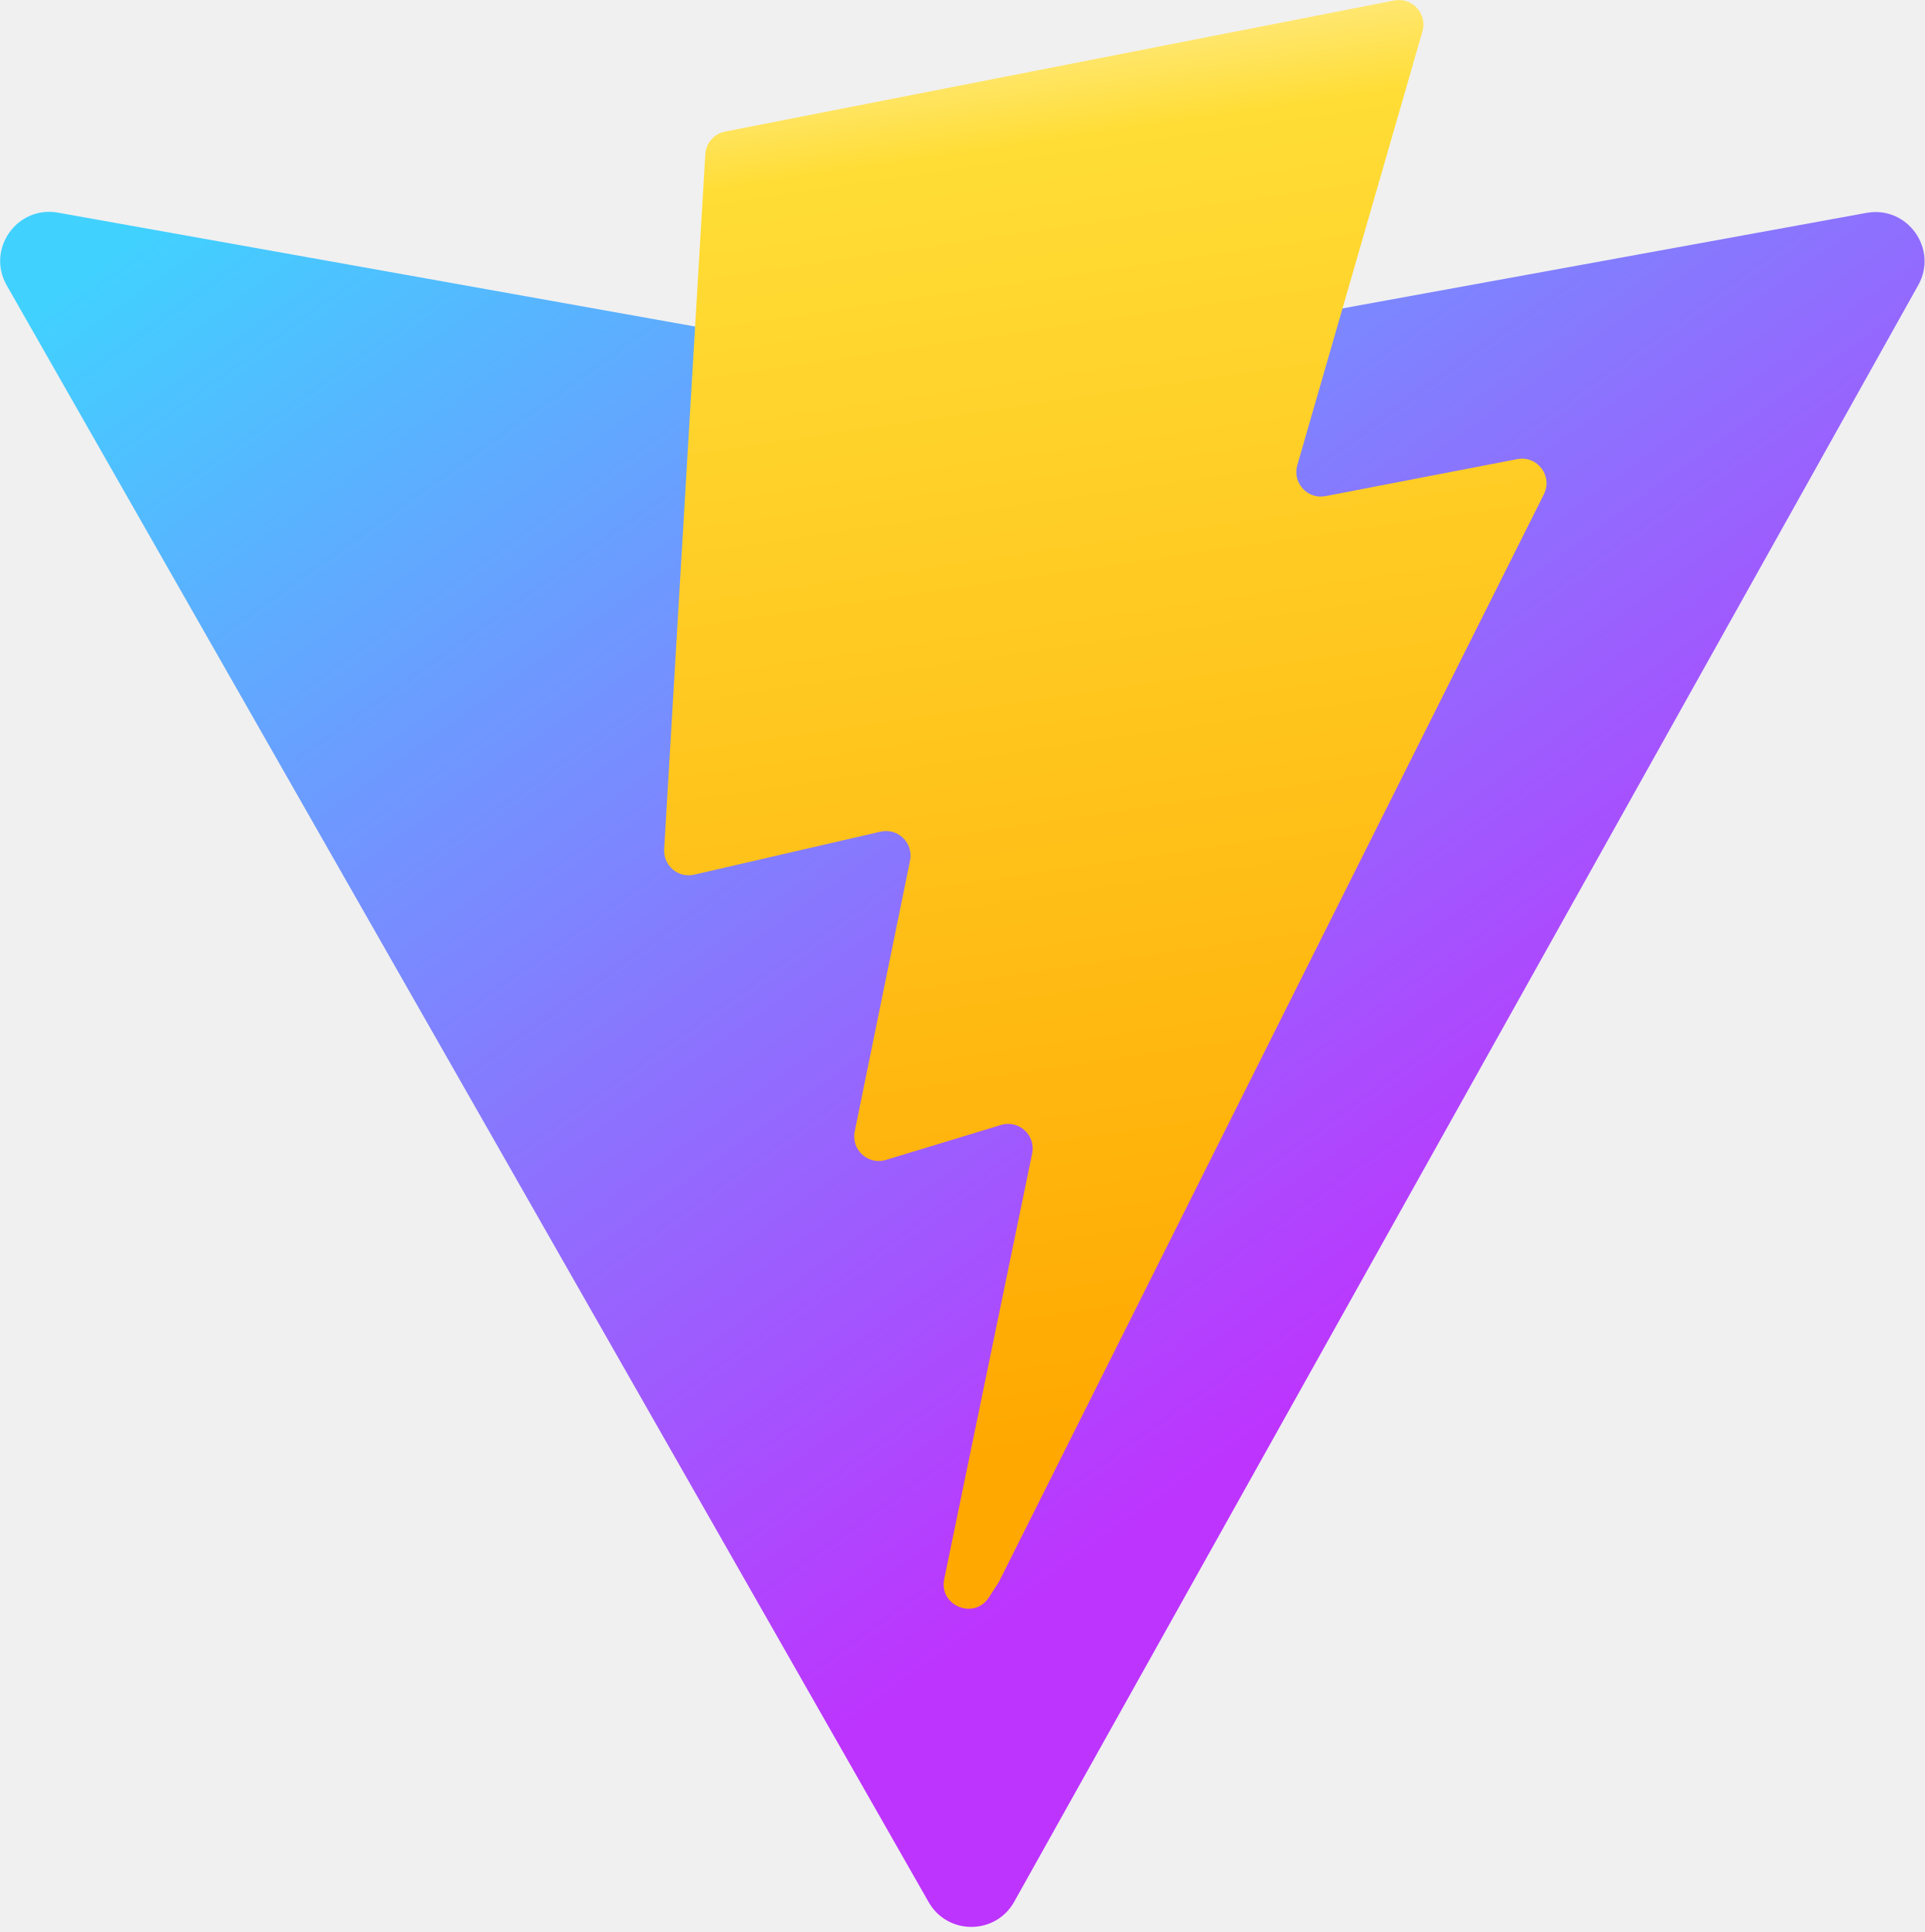
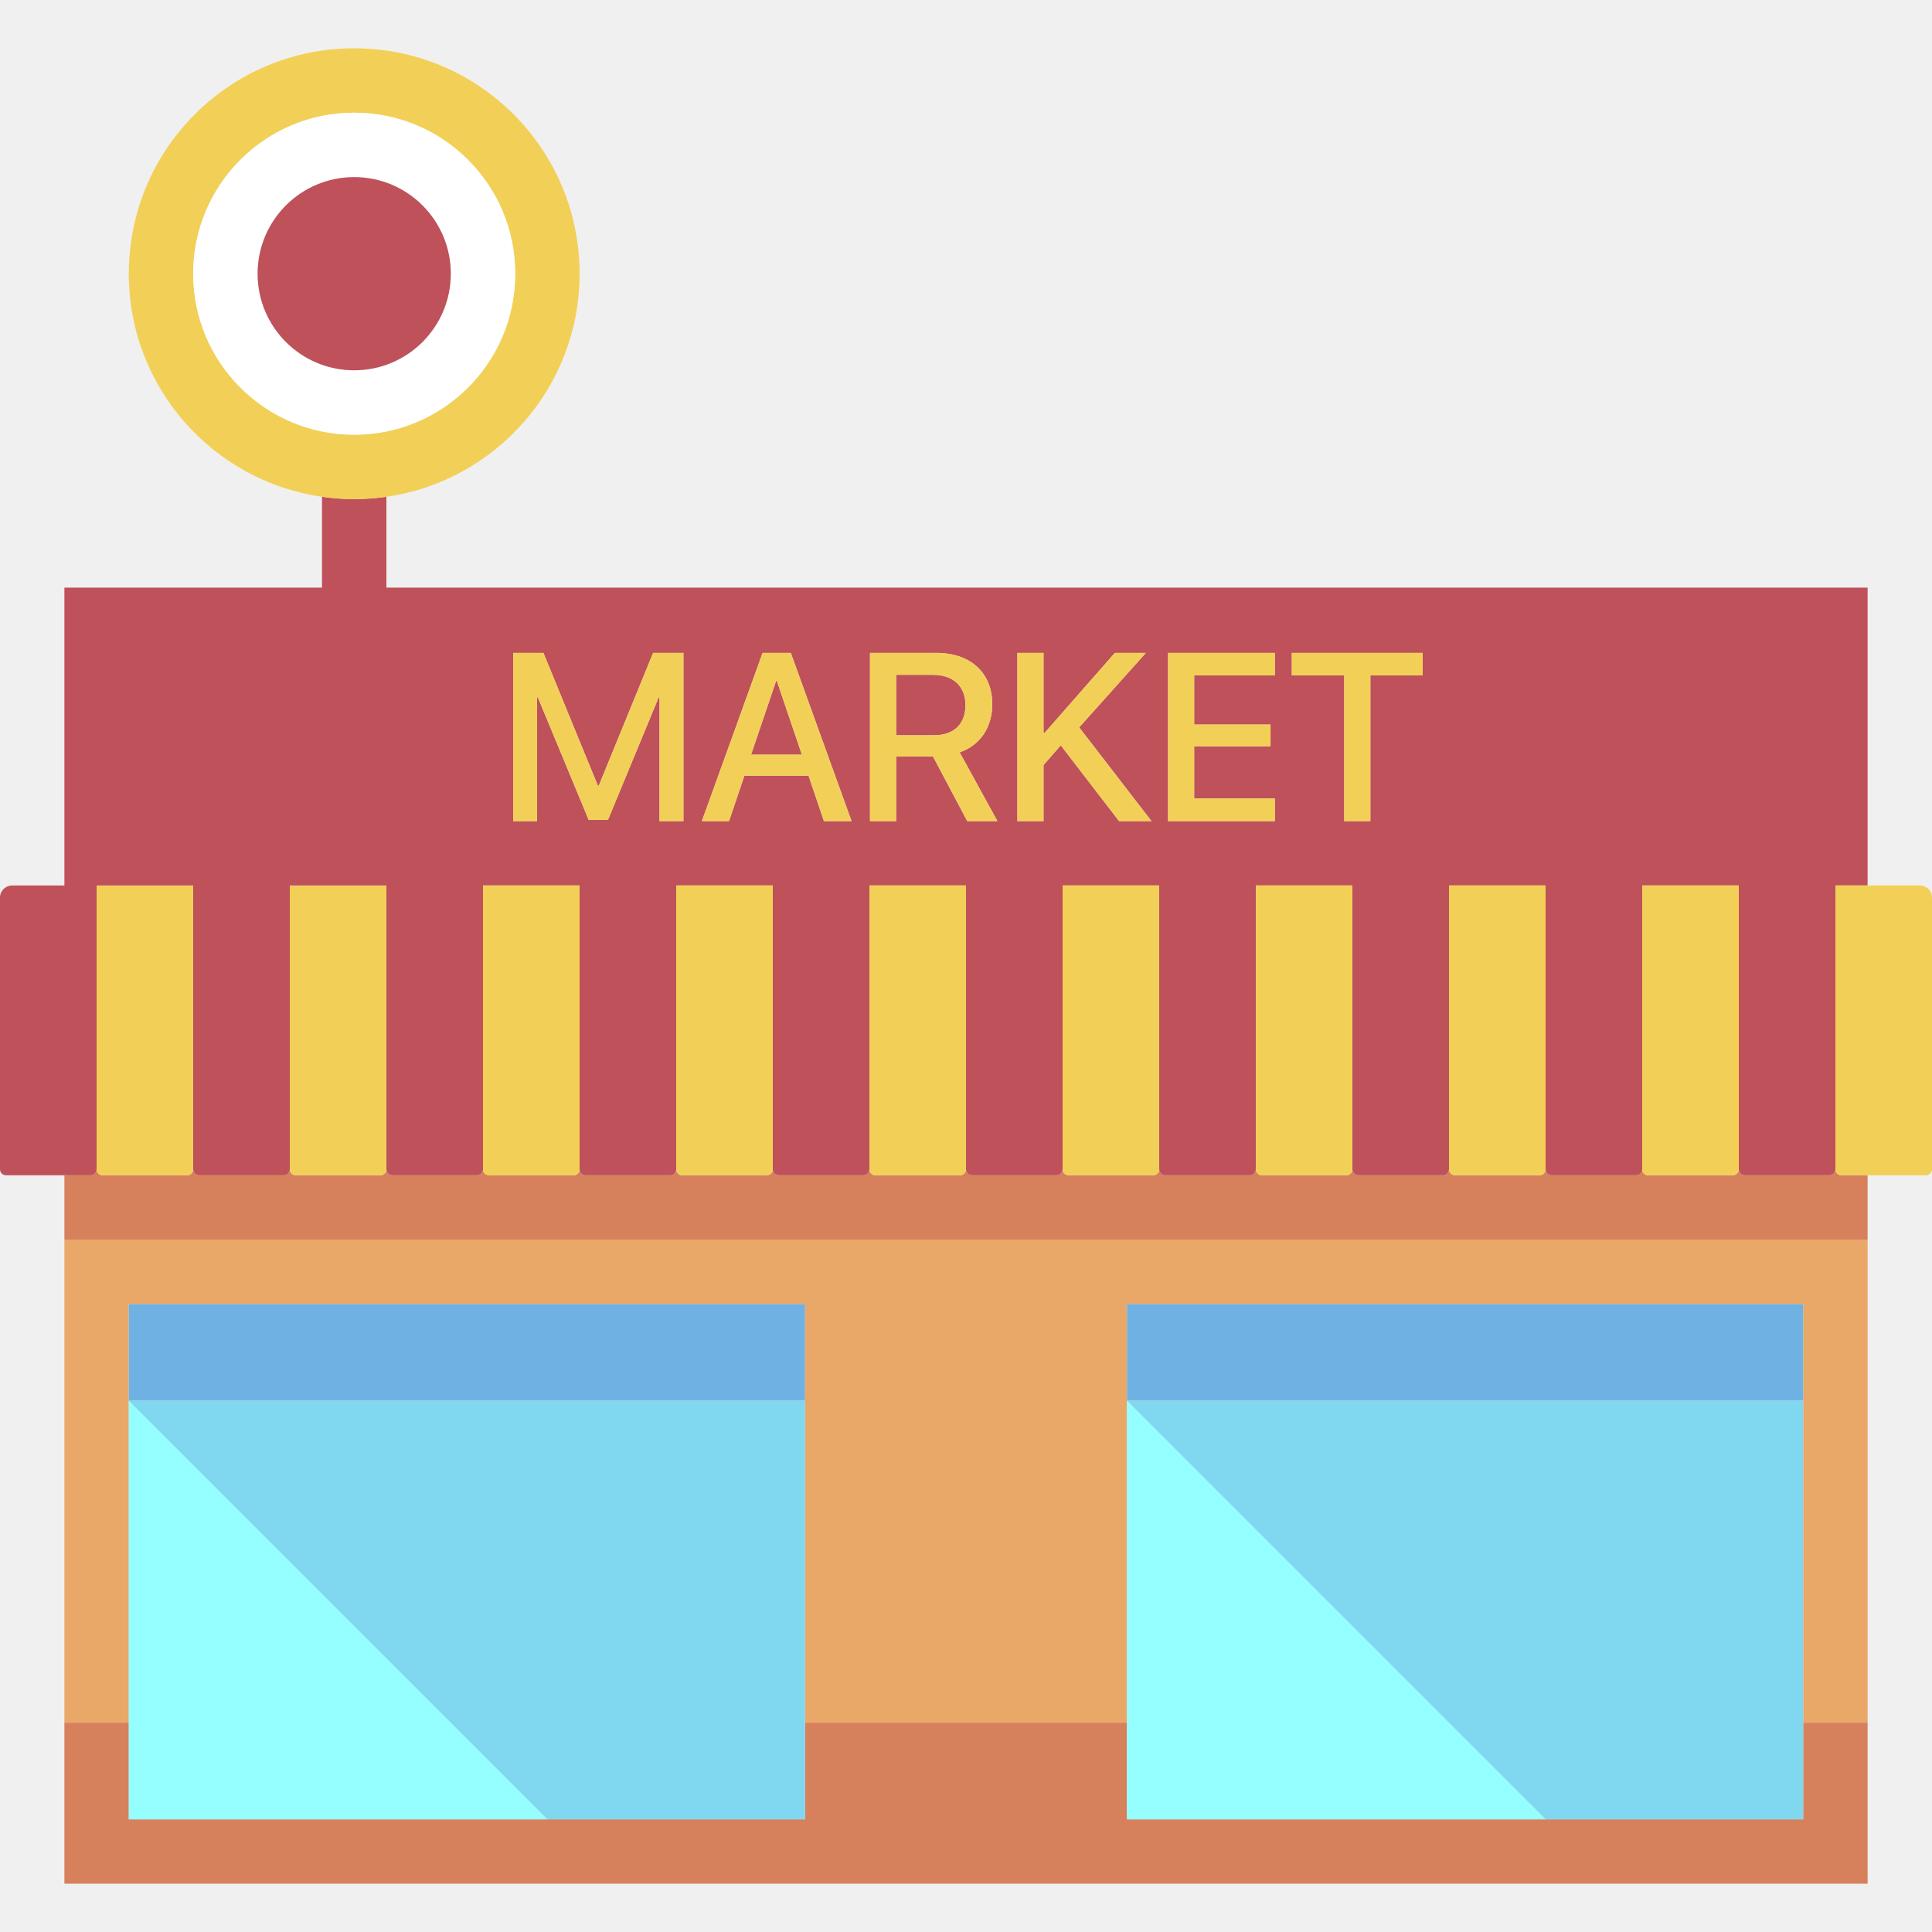
- <svg xmlns="http://www.w3.org/2000/svg" aria-hidden="true" role="img" class="iconify iconify--logos" width="31.88" height="32" preserveAspectRatio="xMidYMid meet" viewBox="0 0 256 257">
-   <defs>
-     <linearGradient id="IconifyId1813088fe1fbc01fb466" x1="-.828%" x2="57.636%" y1="7.652%" y2="78.411%">
-       <stop offset="0%" stop-color="#41D1FF" />
-       <stop offset="100%" stop-color="#BD34FE" />
-     </linearGradient>
-     <linearGradient id="IconifyId1813088fe1fbc01fb467" x1="43.376%" x2="50.316%" y1="2.242%" y2="89.03%">
-       <stop offset="0%" stop-color="#FFEA83" />
-       <stop offset="8.333%" stop-color="#FFDD35" />
-       <stop offset="100%" stop-color="#FFA800" />
-     </linearGradient>
-   </defs>
-   <path fill="url(#IconifyId1813088fe1fbc01fb466)" d="M255.153 37.938L134.897 252.976c-2.483 4.44-8.862 4.466-11.382.048L.875 37.958c-2.746-4.814 1.371-10.646 6.827-9.67l120.385 21.517a6.537 6.537 0 0 0 2.322-.004l117.867-21.483c5.438-.991 9.574 4.796 6.877 9.62Z" />
-   <path fill="url(#IconifyId1813088fe1fbc01fb467)" d="M185.432.063L96.44 17.501a3.268 3.268 0 0 0-2.634 3.014l-5.474 92.456a3.268 3.268 0 0 0 3.997 3.378l24.777-5.718c2.318-.535 4.413 1.507 3.936 3.838l-7.361 36.047c-.495 2.426 1.782 4.5 4.151 3.78l15.304-4.649c2.372-.72 4.652 1.36 4.15 3.788l-11.698 56.621c-.732 3.542 3.979 5.473 5.943 2.437l1.313-2.028l72.516-144.72c1.215-2.423-.88-5.186-3.54-4.672l-25.505 4.922c-2.396.462-4.435-1.77-3.759-4.114l16.646-57.705c.677-2.35-1.37-4.583-3.769-4.113Z" />
+ <svg xmlns="http://www.w3.org/2000/svg" version="1.1" id="Capa_1" viewBox="0 0 480 480" xml:space="preserve">
+   <g>
+     <polygon style="fill:#E9A868;" points="16,428 32,428 32,348 32,324 200,324 200,348 200,428 280,428 280,348 280,324 448,324    448,348 448,428 464,428 464,308 16,308  " />
+     <polygon style="fill:#D6805C;" points="448,452 384,452 280,452 280,428 200,428 200,452 136,452 32,452 32,428 16,428 16,468    464,468 464,428 448,428  " />
+     <path style="fill:#D6805C;" d="M456,290.5c0,0.828-0.672,1.5-1.5,1.5h-21c-0.828,0-1.5-0.672-1.5-1.5c0,0.828-0.672,1.5-1.5,1.5   h-21c-0.828,0-1.5-0.672-1.5-1.5c0,0.828-0.672,1.5-1.5,1.5h-21c-0.828,0-1.5-0.672-1.5-1.5c0,0.828-0.672,1.5-1.5,1.5h-21   c-0.828,0-1.5-0.672-1.5-1.5c0,0.828-0.672,1.5-1.5,1.5h-21c-0.828,0-1.5-0.672-1.5-1.5c0,0.828-0.672,1.5-1.5,1.5h-21   c-0.828,0-1.5-0.672-1.5-1.5c0,0.828-0.672,1.5-1.5,1.5h-21c-0.828,0-1.5-0.672-1.5-1.5c0,0.828-0.672,1.5-1.5,1.5h-21   c-0.828,0-1.5-0.672-1.5-1.5c0,0.828-0.672,1.5-1.5,1.5h-21c-0.828,0-1.5-0.672-1.5-1.5c0,0.828-0.672,1.5-1.5,1.5h-21   c-0.828,0-1.5-0.672-1.5-1.5c0,0.828-0.672,1.5-1.5,1.5h-21c-0.828,0-1.5-0.672-1.5-1.5c0,0.828-0.672,1.5-1.5,1.5h-21   c-0.828,0-1.5-0.672-1.5-1.5c0,0.828-0.672,1.5-1.5,1.5h-21c-0.828,0-1.5-0.672-1.5-1.5c0,0.828-0.672,1.5-1.5,1.5h-21   c-0.828,0-1.5-0.672-1.5-1.5c0,0.828-0.672,1.5-1.5,1.5h-21c-0.828,0-1.5-0.672-1.5-1.5c0,0.828-0.672,1.5-1.5,1.5h-21   c-0.828,0-1.5-0.672-1.5-1.5c0,0.828-0.672,1.5-1.5,1.5h-21c-0.828,0-1.5-0.672-1.5-1.5c0,0.828-0.672,1.5-1.5,1.5h-21   c-0.828,0-1.5-0.672-1.5-1.5c0,0.828-0.672,1.5-1.5,1.5H16v16h448v-16h-6.5C456.672,292,456,291.328,456,290.5z" />
+     <polygon style="fill:#BF515A;" points="192.999,169.159 192.825,169.159 186.599,187.492 199.226,187.492  " />
+     <path style="fill:#BF515A;" d="M239.87,175.155c0-4.663-3.07-7.501-8.08-7.501h-9.152v15.031h9.325   C236.974,182.685,239.87,179.933,239.87,175.155z" />
+     <path style="fill:#F2D057;" d="M48,220H24v70.5c0,0.828,0.672,1.5,1.5,1.5h21c0.828,0,1.5-0.672,1.5-1.5V220z" />
+     <path style="fill:#F2D057;" d="M96,220H72v70.5c0,0.828,0.672,1.5,1.5,1.5h21c0.828,0,1.5-0.672,1.5-1.5V220z" />
+     <path style="fill:#BF515A;" d="M24,290.5V220h24v70.5c0,0.828,0.672,1.5,1.5,1.5h21c0.828,0,1.5-0.672,1.5-1.5V220h24v70.5   c0,0.828,0.672,1.5,1.5,1.5h21c0.828,0,1.5-0.672,1.5-1.5V220h24v70.5c0,0.828,0.672,1.5,1.5,1.5h21c0.828,0,1.5-0.672,1.5-1.5V220   h24v70.5c0,0.828,0.672,1.5,1.5,1.5h21c0.828,0,1.5-0.672,1.5-1.5V220h24v70.5c0,0.828,0.672,1.5,1.5,1.5h21   c0.828,0,1.5-0.672,1.5-1.5V220h24v70.5c0,0.828,0.672,1.5,1.5,1.5h21c0.828,0,1.5-0.672,1.5-1.5V220h24v70.5   c0,0.828,0.672,1.5,1.5,1.5h21c0.828,0,1.5-0.672,1.5-1.5V220h24v70.5c0,0.828,0.672,1.5,1.5,1.5h21c0.828,0,1.5-0.672,1.5-1.5V220   h24v70.5c0,0.828,0.672,1.5,1.5,1.5h21c0.828,0,1.5-0.672,1.5-1.5V220h8v-74H96v-22.578c-2.614,0.374-5.283,0.578-8,0.578   s-5.386-0.204-8-0.578V146H16v74H3c-1.657,0-3,1.343-3,3v67.5c0,0.828,0.672,1.5,1.5,1.5H16h6.5C23.328,292,24,291.328,24,290.5z    M320.943,162.209h32.523v5.589h-13.003V204h-6.487v-36.201h-13.032V162.209z M290.201,162.209h26.529v5.589h-20.042v12.221h18.97   v5.387h-18.97v12.975h20.042V204h-26.529V162.209z M252.77,162.209h6.487v19.896h0.261l17.464-19.896h7.703l-16.566,18.506   L286.076,204h-8.051l-14.48-18.824l-4.287,4.894V204h-6.487V162.209z M216.151,162.209h16.421c8.601,0,13.959,4.981,13.959,12.772   c0,5.647-3.012,10.223-8.109,11.932L247.805,204h-7.501l-8.514-16.073h-9.152V204h-6.487V162.209z M189.466,162.209h7.009   L211.563,204h-6.864l-3.823-11.295h-15.929L181.125,204h-6.748L189.466,162.209z M127.511,162.209h7.501l13.525,32.986h0.231   l13.496-32.986h7.53V204h-5.937v-30.757h-0.203l-12.598,30.438h-4.807l-12.628-30.438h-0.202V204h-5.908V162.209z" />
+     <path style="fill:#F2D057;" d="M144,220h-24v70.5c0,0.828,0.672,1.5,1.5,1.5h21c0.828,0,1.5-0.672,1.5-1.5V220z" />
+     <path style="fill:#F2D057;" d="M192,220h-24v70.5c0,0.828,0.672,1.5,1.5,1.5h21c0.828,0,1.5-0.672,1.5-1.5V220z" />
+     <path style="fill:#F2D057;" d="M240,220h-24v70.5c0,0.828,0.672,1.5,1.5,1.5h21c0.828,0,1.5-0.672,1.5-1.5V220z" />
+     <path style="fill:#F2D057;" d="M288,220h-24v70.5c0,0.828,0.672,1.5,1.5,1.5h21c0.828,0,1.5-0.672,1.5-1.5V220z" />
+     <path style="fill:#F2D057;" d="M477,220h-13h-8v70.5c0,0.828,0.672,1.5,1.5,1.5h6.5h14.5c0.828,0,1.5-0.672,1.5-1.5V223   C480,221.343,478.657,220,477,220z" />
+     <polygon style="fill:#95FFFF;" points="136,452 32,348 32,428 32,452  " />
+     <polygon style="fill:#95FFFF;" points="384,452 280,348 280,428 280,452  " />
+     <path style="fill:#F2D057;" d="M336,220h-24v70.5c0,0.828,0.672,1.5,1.5,1.5h21c0.828,0,1.5-0.672,1.5-1.5V220z" />
+     <path style="fill:#F2D057;" d="M384,220h-24v70.5c0,0.828,0.672,1.5,1.5,1.5h21c0.828,0,1.5-0.672,1.5-1.5V220z" />
+     <path style="fill:#F2D057;" d="M432,220h-24v70.5c0,0.828,0.672,1.5,1.5,1.5h21c0.828,0,1.5-0.672,1.5-1.5V220z" />
+     <rect x="32" y="324" style="fill:#6EB1E2;" width="168" height="24" />
+     <rect x="280" y="324" style="fill:#6EB1E2;" width="168" height="24" />
+     <polygon style="fill:#80D7F0;" points="136,452 200,452 200,428 200,348 32,348  " />
+     <polygon style="fill:#80D7F0;" points="384,452 448,452 448,428 448,348 280,348  " />
+     <path style="fill:#F2D057;" d="M96,123.422c27.137-3.883,48-27.211,48-55.422c0-30.928-25.072-56-56-56c-30.928,0-56,25.072-56,56   c0,28.211,20.863,51.539,48,55.422c2.614,0.374,5.283,0.578,8,0.578S93.386,123.796,96,123.422z M48,68c0-22.091,17.909-40,40-40   c22.091,0,40,17.909,40,40c0,22.091-17.909,40-40,40C65.909,108,48,90.091,48,68z" />
+     <path style="fill:#FFFFFF;" d="M128,68c0-22.091-17.909-40-40-40c-22.091,0-40,17.909-40,40c0,22.091,17.909,40,40,40   C110.091,108,128,90.091,128,68z M64,68c0-13.255,10.745-24,24-24s24,10.745,24,24s-10.745,24-24,24S64,81.255,64,68z" />
+     <circle style="fill:#BF515A;" cx="88" cy="68" r="24" />
+     <polygon style="fill:#F2D057;" points="133.419,173.243 133.622,173.243 146.249,203.682 151.056,203.682 163.654,173.243    163.857,173.243 163.857,204 169.794,204 169.794,162.209 162.264,162.209 148.768,195.195 148.537,195.195 135.012,162.209    127.511,162.209 127.511,204 133.419,204  " />
+     <path style="fill:#F2D057;" d="M184.948,192.705h15.929L204.699,204h6.864l-15.089-41.791h-7.009L174.377,204h6.748   L184.948,192.705z M192.825,169.159h0.174l6.226,18.333h-12.627L192.825,169.159z" />
+     <path style="fill:#F2D057;" d="M222.638,187.927h9.152L240.304,204h7.501l-9.384-17.087c5.097-1.709,8.109-6.285,8.109-11.932   c0-7.791-5.358-12.772-13.959-12.772h-16.421V204h6.487V187.927z M222.638,167.654h9.152c5.01,0,8.08,2.838,8.08,7.501   c0,4.778-2.896,7.53-7.906,7.53h-9.325V167.654z" />
+     <polygon style="fill:#F2D057;" points="259.258,190.07 263.544,185.176 278.025,204 286.076,204 268.12,180.715 284.685,162.209    276.982,162.209 259.518,182.105 259.258,182.105 259.258,162.209 252.77,162.209 252.77,204 259.258,204  " />
+     <polygon style="fill:#F2D057;" points="316.729,198.382 296.688,198.382 296.688,185.407 315.657,185.407 315.657,180.02    296.688,180.02 296.688,167.799 316.729,167.799 316.729,162.209 290.201,162.209 290.201,204 316.729,204  " />
+     <polygon style="fill:#F2D057;" points="333.975,204 340.462,204 340.462,167.799 353.466,167.799 353.466,162.209 320.943,162.209    320.943,167.799 333.975,167.799  " />
+   </g>
</svg>
